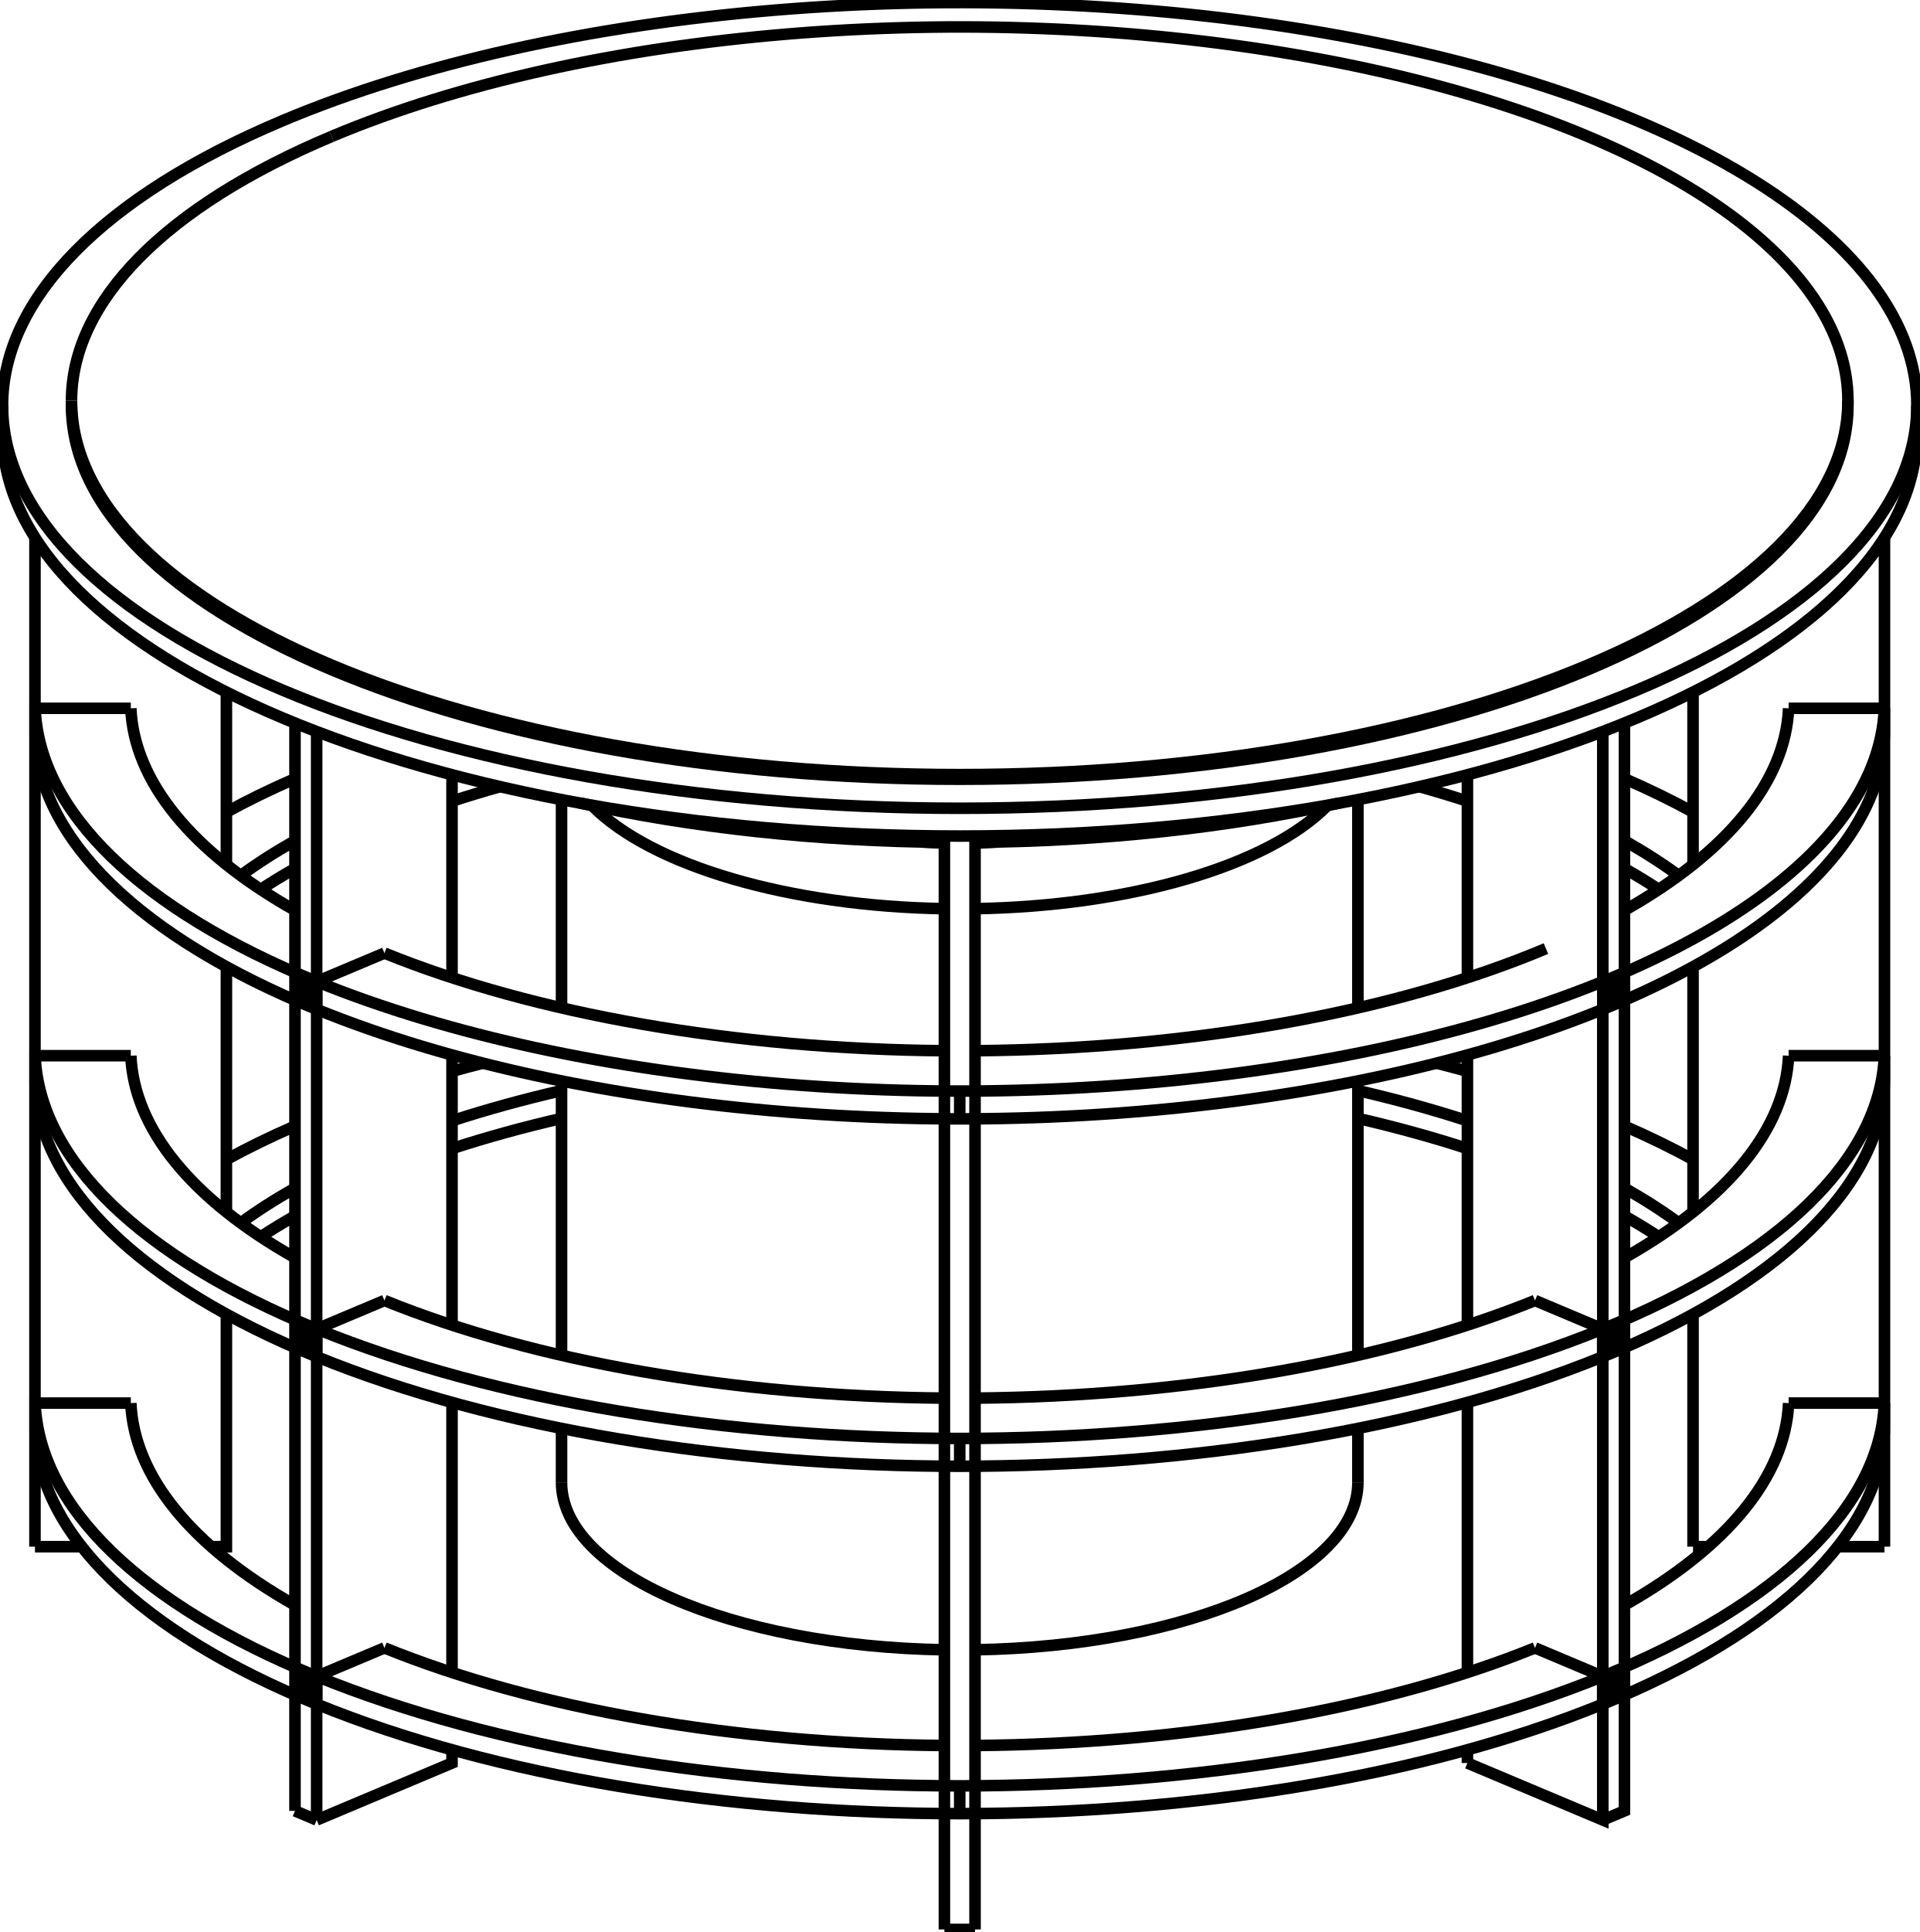
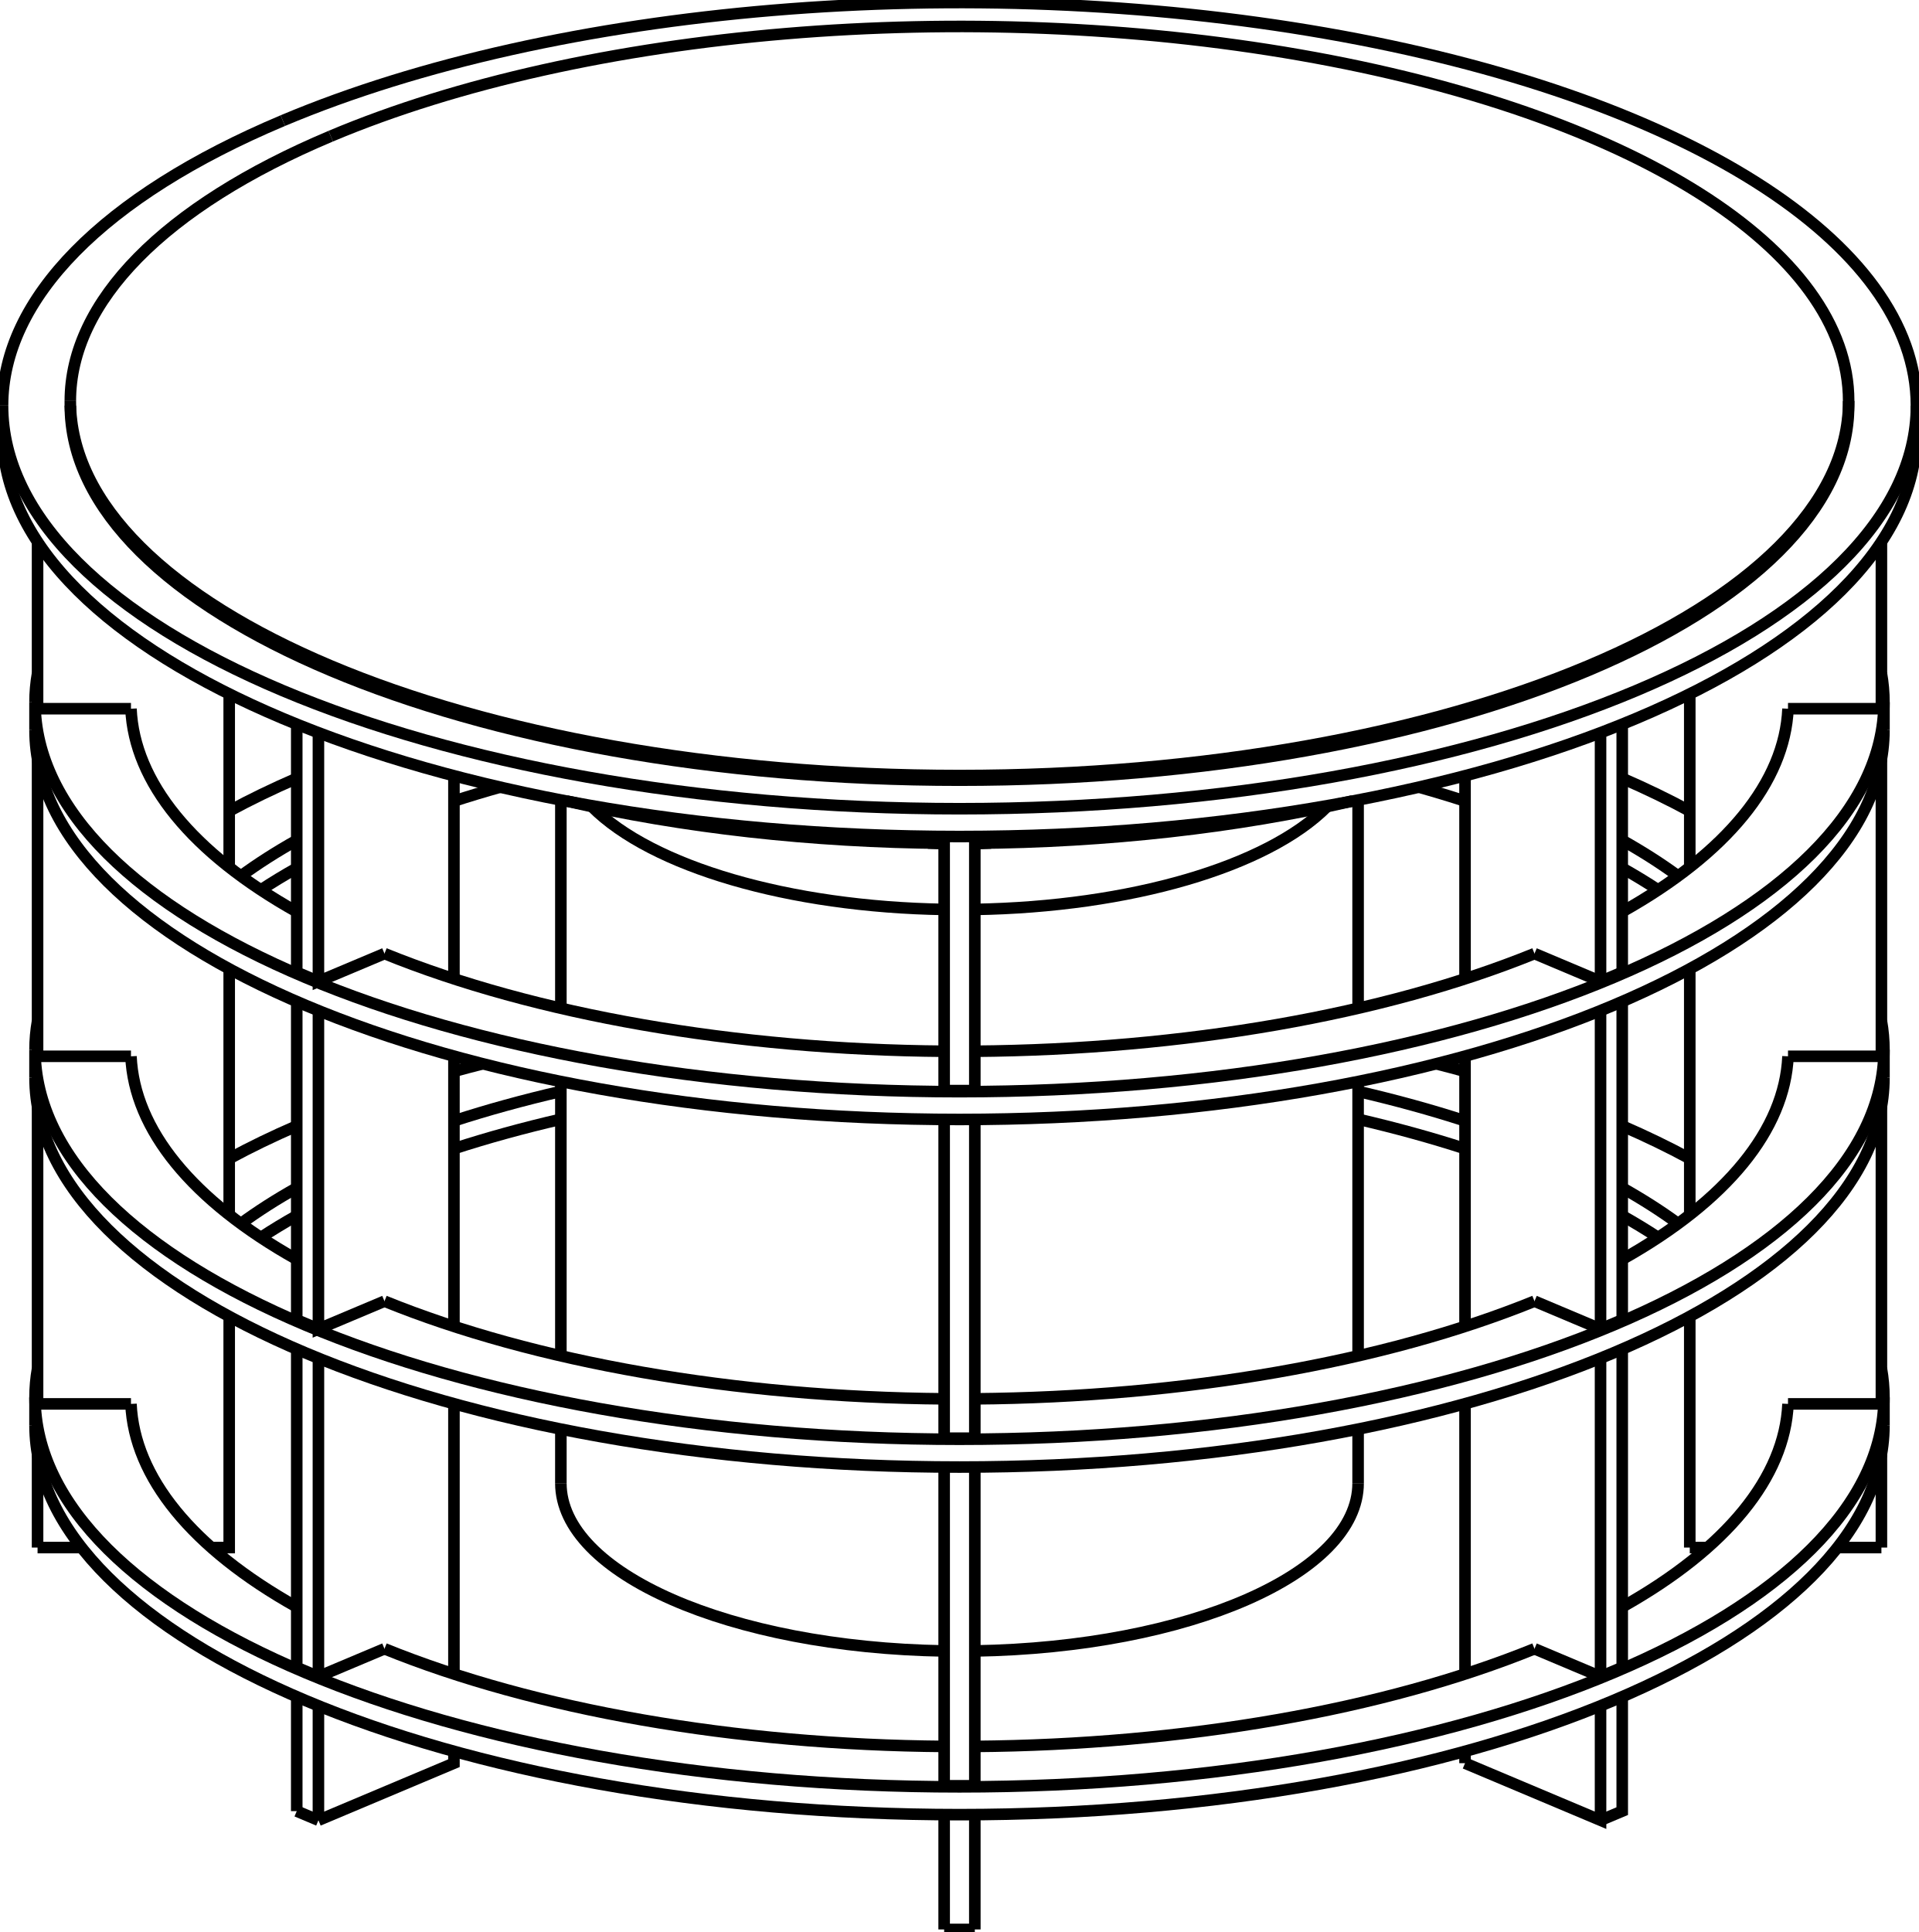
- <svg xmlns="http://www.w3.org/2000/svg" version="1.1" viewBox="-376 -380.144 752 756.759" fill="none" stroke="black" stroke-width="0.6%" vector-effect="non-scaling-stroke">
-   <path d="M 198.909 310.431 L 251.942 332.747 L 251.942 -93.58" />
-   <path d="M 198.909 310.431 L 198.909 305.225" />
-   <path d="M 198.909 274.964 L 198.909 169.152" />
-   <path d="M 198.909 138.89 L 198.909 33.079" />
-   <path d="M 198.909 2.817 L 198.909 -76.689" />
-   <path d="M 251.907 140.415 L 251.907 151.301" />
-   <path d="M 251.907 140.415 L 225.386 129.255" />
-   <path d="M 251.907 276.488 L 251.907 287.374" />
-   <path d="M 251.907 276.488 L 225.386 265.329" />
-   <path d="M 251.942 332.747 L 260.427 329.176 L 260.427 -96.921" />
-   <path d="M 256.185 13.457 L 256.185 2.571" />
-   <path d="M 256.185 138.645 L 256.185 149.531" />
-   <path d="M 256.185 274.718 L 256.185 285.604" />
-   <path d="M -375 -210.46 A 375 157.798 180 0 0 375 -210.46" />
-   <path d="M 148.935 -65.641 A 320.5 134.865 360 0 1 6 -50.218" />
-   <path d="M -6 -50.218 A 320.5 134.865 360 0 1 -148.935 -65.641" />
-   <path d="M 6 167.494 A 324.8 136.674 180 0 0 225.386 129.255" />
-   <path d="M 6 303.568 A 324.8 136.674 180 0 0 225.386 265.329" />
-   <path d="M -265.165 -332.926 A 375 157.798 360 0 1 375 -221.346 A 375 157.798 360 0 1 -375 -221.346 A 375 157.798 360 0 1 -265.165 -332.926 Z" />
-   <path d="M 362.3 225.685 L 362.3 -169.741" />
-   <path d="M 287.3 225.685 L 293.241 225.685" />
-   <path d="M 343.967 225.685 L 362.3 225.685" />
-   <path d="M 287.3 225.685 L 287.3 134.61" />
-   <path d="M 287.3 94.596 L 287.3 -1.464" />
-   <path d="M 287.3 -41.477 L 287.3 -109.046" />
-   <path d="M 362.25 -102.705 L 362.25 -91.819" />
-   <path d="M 362.25 -102.705 L 324.745 -102.705" />
-   <path d="M 362.25 33.368 L 362.25 44.254" />
-   <path d="M 362.25 33.368 L 324.745 33.368" />
-   <path d="M 362.25 169.441 L 362.25 180.327" />
-   <path d="M 362.25 169.441 L 324.745 169.441" />
-   <path d="M 6 375.614 L 6 -52.682" />
-   <path d="M -6 375.614 L 6 375.614" />
-   <path d="M -6 375.614 L -6 -52.682" />
-   <path d="M 0 47.224 L 0 58.11" />
-   <path d="M 0 183.297 L 0 194.183" />
-   <path d="M 0 319.371 L 0 330.257" />
-   <path d="M -251.942 332.747 L -198.909 310.431 L -198.909 305.225" />
-   <path d="M -198.909 274.964 L -198.909 169.152" />
-   <path d="M -198.909 138.89 L -198.909 33.079" />
-   <path d="M -198.909 2.817 L -198.909 -76.689" />
-   <path d="M -251.942 332.747 L -251.942 -93.58" />
-   <path d="M -225.386 -6.818 L -251.907 4.342 L -251.907 15.228 A 362.3 152.454 180 0 0 362.25 -91.819" />
-   <path d="M -225.386 129.255 L -251.907 140.415 L -251.907 151.301 A 362.3 152.454 180 0 0 251.907 151.301" />
-   <path d="M -225.386 265.329 L -251.907 276.488 L -251.907 287.374 A 362.3 152.454 180 0 0 251.907 287.374" />
-   <path d="M -260.427 329.176 L -251.942 332.747" />
-   <path d="M -260.427 329.176 L -260.427 -96.921" />
-   <path d="M -256.185 2.571 L -256.185 13.457" />
-   <path d="M -256.185 138.645 L -256.185 149.531" />
-   <path d="M -256.185 274.718 L -256.185 285.604" />
-   <path d="M -362.3 225.685 L -343.967 225.685" />
-   <path d="M -293.241 225.685 L -287.3 225.685 L -287.3 134.61" />
-   <path d="M -287.3 94.596 L -287.3 -1.464" />
-   <path d="M -287.3 -41.477 L -287.3 -109.046" />
-   <path d="M -362.3 225.685 L -362.3 -169.741" />
-   <path d="M -324.745 -102.705 L -362.25 -102.705 L -362.25 -91.819 A 362.3 152.454 180 0 0 -251.942 15.213" />
-   <path d="M -324.745 33.368 L -362.25 33.368 L -362.25 44.254 A 362.3 152.454 180 0 0 -251.942 151.287" />
-   <path d="M -324.745 169.441 L -362.25 169.441 L -362.25 180.327 A 362.3 152.454 180 0 0 -251.942 287.36" />
-   <path d="M 260.427 -75.143 A 362.3 152.454 360 0 1 287.3 -62.037" />
-   <path d="M 362.25 33.368 A 362.3 152.454 360 0 1 251.942 140.401" />
-   <path d="M 251.907 140.415 A 362.3 152.454 360 0 1 -251.907 140.415" />
-   <path d="M -251.942 140.401 A 362.3 152.454 360 0 1 -362.25 33.368" />
-   <path d="M -287.3 -62.037 A 362.3 152.454 360 0 1 -260.427 -75.143" />
-   <path d="M 260.427 112.517 A 324.8 136.674 180 0 0 324.745 33.368" />
-   <path d="M 281.696 -37.193 A 324.8 136.674 180 0 0 260.427 -50.831" />
-   <path d="M -260.427 -50.831 A 324.8 136.674 180 0 0 -281.696 -37.193" />
-   <path d="M -324.745 33.368 A 324.8 136.674 180 0 0 -260.427 112.517" />
-   <path d="M -225.386 129.255 A 324.8 136.674 180 0 0 -6 167.494" />
-   <path d="M 251.942 151.287 A 362.3 152.454 180 0 0 362.25 44.254" />
-   <path d="M 260.427 -39.945 A 324.8 136.674 360 0 1 273.866 -31.75" />
-   <path d="M 180.017 -72.033 A 324.8 136.674 360 0 1 198.909 -66.318" />
-   <path d="M -198.909 -66.318 A 324.8 136.674 360 0 1 -180.017 -72.033" />
-   <path d="M -273.866 -31.75 A 324.8 136.674 360 0 1 -260.427 -39.945" />
-   <path d="M -198.909 39.494 A 362.3 152.454 360 0 1 -186.789 36.286" />
-   <path d="M 186.789 36.286 A 362.3 152.454 360 0 1 198.909 39.494" />
-   <path d="M 260.427 60.931 A 362.3 152.454 360 0 1 287.3 74.036" />
-   <path d="M 362.25 169.441 A 362.3 152.454 360 0 1 251.942 276.474" />
-   <path d="M 251.907 276.488 A 362.3 152.454 360 0 1 -251.907 276.488" />
-   <path d="M -251.942 276.474 A 362.3 152.454 360 0 1 -362.25 169.441" />
-   <path d="M -287.3 74.036 A 362.3 152.454 360 0 1 -260.427 60.931" />
-   <path d="M 260.427 248.591 A 324.8 136.674 180 0 0 324.745 169.441" />
-   <path d="M 281.696 98.88 A 324.8 136.674 180 0 0 260.427 85.243" />
-   <path d="M 198.909 58.87 A 324.8 136.674 180 0 0 156 47.039" />
-   <path d="M -156 47.039 A 324.8 136.674 180 0 0 -198.909 58.87" />
-   <path d="M -260.427 85.243 A 324.8 136.674 180 0 0 -281.696 98.88" />
-   <path d="M -324.745 169.441 A 324.8 136.674 180 0 0 -260.427 248.591" />
-   <path d="M -225.386 265.329 A 324.8 136.674 180 0 0 -6 303.568" />
-   <path d="M 251.942 287.36 A 362.3 152.454 180 0 0 362.25 180.327" />
-   <path d="M 260.427 96.129 A 324.8 136.674 360 0 1 273.866 104.323" />
-   <path d="M 156 57.925 A 324.8 136.674 360 0 1 198.909 69.755" />
-   <path d="M -198.909 69.755 A 324.8 136.674 360 0 1 -156 57.925" />
-   <path d="M -273.866 104.323 A 324.8 136.674 360 0 1 -260.427 96.129" />
-   <path d="M 347.98 -221.346 A 347.98 146.428 360 0 1 -347.98 -221.346" />
-   <path d="M -246.059 -326.701 A 347.98 146.428 360 0 1 347.98 -223.16 L 347.98 -221.346" />
-   <path d="M 347.98 -223.16 A 347.98 146.428 360 0 1 -347.98 -223.16 L -347.98 -221.346" />
-   <path d="M -347.98 -223.16 A 347.98 146.428 360 0 1 -246.059 -326.701" />
-   <path d="M 15.174 -50.346 A 95 39.976 360 0 1 6 -49.913" />
-   <path d="M -6 -49.913 A 95 39.976 360 0 1 -15.174 -50.346" />
-   <path d="M 144.017 -64.577 A 156 65.644 360 0 1 6 -24.213" />
-   <path d="M -6 -24.213 A 156 65.644 360 0 1 -144.017 -64.577" />
-   <path d="M -156 200.481 A 156 65.644 180 0 0 -6 266.077" />
-   <path d="M 6 266.077 A 156 65.644 180 0 0 156 200.481" />
-   <path d="M 362.25 -102.705 A 362.3 152.454 360 0 1 -251.907 4.342" />
-   <path d="M -251.942 4.328 A 362.3 152.454 360 0 1 -362.25 -102.705" />
-   <path d="M 260.427 -23.556 A 324.8 136.674 180 0 0 324.745 -102.705" />
-   <path d="M -324.745 -102.705 A 324.8 136.674 180 0 0 -260.427 -23.556" />
-   <path d="M -225.386 -6.818 A 324.8 136.674 180 0 0 -6 31.421" />
-   <path d="M 6 31.421 A 324.8 136.674 180 0 0 229.668 -8.587" />
-   <path d="M -375 -221.346 L -375 -210.46" />
-   <path d="M 375 -221.346 L 375 -210.46" />
-   <path d="M -156 -66.964 L -156 14.648" />
-   <path d="M -156 43.254 L -156 150.721" />
-   <path d="M -156 179.327 L -156 200.481" />
-   <path d="M 156 -66.964 L 156 14.648" />
-   <path d="M 156 43.254 L 156 150.721" />
-   <path d="M 156 179.327 L 156 200.481" />
+ <svg xmlns="http://www.w3.org/2000/svg" version="1.1" viewBox="-375.5 -380.054 751 756.152" fill="none" stroke="black" stroke-width="0.6%" vector-effect="non-scaling-stroke">
+   <path d="M 197.848 310.027 L 250.881 332.368 L 250.881 287.577" />
+   <path d="M 250.881 276.137 L 225.033 265.248" />
+   <path d="M 250.881 276.137 L 250.881 151.536" />
+   <path d="M 250.881 140.096 L 225.033 129.207" />
+   <path d="M 250.881 140.096 L 250.881 15.494" />
+   <path d="M 250.881 4.055 L 225.033 -6.834" />
+   <path d="M 250.881 4.055 L 250.881 -93.282" />
+   <path d="M 197.848 310.027 L 197.848 305.364" />
+   <path d="M 197.848 275.122 L 197.848 169.323" />
+   <path d="M 197.848 139.081 L 197.848 33.282" />
+   <path d="M 197.848 3.039 L 197.848 -76.462" />
+   <path d="M 250.881 332.368 L 259.367 328.793 L 259.367 284.021" />
+   <path d="M -361.8 177.76 A 361.8 152.411 180 0 0 361.8 177.76" />
+   <path d="M -273.421 104.298 A 324.3 136.614 360 0 1 -259.367 95.751" />
+   <path d="M -197.848 69.516 A 324.3 136.614 360 0 1 -156 57.991" />
+   <path d="M 156 57.991 A 324.3 136.614 360 0 1 197.848 69.516" />
+   <path d="M 259.367 95.751 A 324.3 136.614 360 0 1 273.421 104.298" />
+   <path d="M 6 303.468 A 324.3 136.614 180 0 0 225.033 265.248" />
+   <path d="M -197.848 39.274 A 361.8 152.411 360 0 1 -186.507 36.278" />
+   <path d="M 186.507 36.278 A 361.8 152.411 360 0 1 197.848 39.274" />
+   <path d="M 259.367 60.617 A 361.8 152.411 360 0 1 285.8 73.421" />
+   <path d="M 360.8 155.553 A 361.8 152.411 360 0 1 361.8 166.877 A 361.8 152.411 360 0 1 -361.8 166.877 A 361.8 152.411 360 0 1 -360.8 155.553" />
+   <path d="M -285.8 73.421 A 361.8 152.411 360 0 1 -259.367 60.617" />
+   <path d="M 259.367 272.563 L 250.881 276.137" />
+   <path d="M 6 318.867 L -6 318.867 L -6 194.109" />
+   <path d="M -225.033 265.248 A 324.3 136.614 180 0 0 -6 303.468" />
+   <path d="M -225.033 265.248 L -250.881 276.137 L -259.367 272.563 L -259.367 147.98" />
+   <path d="M -324.244 169.405 A 324.3 136.614 180 0 0 -259.367 248.887" />
+   <path d="M -324.244 169.405 L -360.8 169.405 L -360.8 53.043" />
+   <path d="M -259.367 84.868 A 324.3 136.614 180 0 0 -281.243 98.857" />
+   <path d="M -156 47.108 A 324.3 136.614 180 0 0 -197.848 58.633" />
+   <path d="M 197.848 58.633 A 324.3 136.614 180 0 0 156 47.108" />
+   <path d="M 281.243 98.857 A 324.3 136.614 180 0 0 259.367 84.868" />
+   <path d="M 360.8 169.405 L 324.244 169.405" />
+   <path d="M 259.367 248.887 A 324.3 136.614 180 0 0 324.244 169.405" />
+   <path d="M 259.367 272.563 L 259.367 147.98" />
+   <path d="M -361.8 41.719 A 361.8 152.411 180 0 0 361.8 41.719" />
+   <path d="M -273.421 -31.743 A 324.3 136.614 360 0 1 -259.367 -40.29" />
+   <path d="M -197.848 -66.525 A 324.3 136.614 360 0 1 -179.711 -72" />
+   <path d="M 179.711 -72 A 324.3 136.614 360 0 1 197.848 -66.525" />
+   <path d="M 259.367 -40.29 A 324.3 136.614 360 0 1 273.421 -31.743" />
+   <path d="M 6 167.426 A 324.3 136.614 180 0 0 225.033 129.207" />
+   <path d="M 259.367 -75.425 A 361.8 152.411 360 0 1 285.8 -62.62" />
+   <path d="M 360.8 19.512 A 361.8 152.411 360 0 1 361.8 30.836 L 361.8 41.719" />
+   <path d="M 361.8 30.836 A 361.8 152.411 360 0 1 -361.8 30.836 L -361.8 41.719" />
+   <path d="M -361.8 30.836 A 361.8 152.411 360 0 1 -360.8 19.512" />
+   <path d="M -285.8 -62.62 A 361.8 152.411 360 0 1 -259.367 -75.425" />
+   <path d="M 259.367 136.522 L 250.881 140.096" />
+   <path d="M 6 182.826 L -6 182.826 L -6 58.068" />
+   <path d="M -225.033 129.207 A 324.3 136.614 180 0 0 -6 167.426" />
+   <path d="M -225.033 129.207 L -250.881 140.096 L -250.881 15.494" />
+   <path d="M -250.881 140.096 L -259.367 136.522 L -259.367 11.939" />
+   <path d="M -324.244 33.364 A 324.3 136.614 180 0 0 -259.367 112.845" />
+   <path d="M -324.244 33.364 L -360.8 33.364 L -360.8 -82.998" />
+   <path d="M -259.367 -51.173 A 324.3 136.614 180 0 0 -281.243 -37.185" />
+   <path d="M 281.243 -37.185 A 324.3 136.614 180 0 0 259.367 -51.173" />
+   <path d="M 360.8 33.364 L 324.244 33.364" />
+   <path d="M 259.367 112.845 A 324.3 136.614 180 0 0 324.244 33.364" />
+   <path d="M 259.367 136.522 L 259.367 11.939" />
+   <path d="M -361.8 -94.322 A 361.8 152.411 180 0 0 361.8 -94.322" />
+   <path d="M 6 31.385 A 324.3 136.614 180 0 0 225.033 -6.834" />
+   <path d="M 360.8 -116.529 A 361.8 152.411 360 0 1 361.8 -105.205 L 361.8 -94.322" />
+   <path d="M 361.8 -105.205 A 361.8 152.411 360 0 1 -361.8 -105.205 L -361.8 -94.322" />
+   <path d="M -361.8 -105.205 A 361.8 152.411 360 0 1 -360.8 -116.529" />
+   <path d="M 259.367 0.48 L 250.881 4.055" />
+   <path d="M 6 46.784 L -6 46.784 L -6 -52.67" />
+   <path d="M -225.033 -6.834 A 324.3 136.614 180 0 0 -6 31.385" />
+   <path d="M -225.033 -6.834 L -250.881 4.055 L -250.881 -93.282" />
+   <path d="M -250.881 4.055 L -259.367 0.48 L -259.367 -96.609" />
+   <path d="M -324.244 -102.678 A 324.3 136.614 180 0 0 -259.367 -23.196" />
+   <path d="M -324.244 -102.678 L -360.8 -102.678 L -360.8 -168.13" />
+   <path d="M 360.8 -102.678 L 324.244 -102.678" />
+   <path d="M 259.367 -23.196 A 324.3 136.614 180 0 0 324.244 -102.678" />
+   <path d="M 259.367 0.48 L 259.367 -96.609" />
+   <path d="M -374.5 -210.41 A 374.5 157.761 180 0 0 374.5 -210.41" />
+   <path d="M 153.877 -66.582 A 320.5 135.013 360 0 1 6 -50.027" />
+   <path d="M -6 -50.027 A 320.5 135.013 360 0 1 -153.877 -66.582" />
+   <path d="M 6 46.784 L 6 -52.67" />
+   <path d="M 6 182.826 L 6 58.068" />
+   <path d="M 6 318.867 L 6 194.109" />
+   <path d="M 6 375.097 L 6 330.15" />
+   <path d="M -6 375.097 L 6 375.097" />
+   <path d="M -6 375.097 L -6 330.15" />
+   <path d="M -250.881 332.368 L -197.848 310.027 L -197.848 305.364" />
+   <path d="M -197.848 275.122 L -197.848 169.323" />
+   <path d="M -197.848 139.081 L -197.848 33.282" />
+   <path d="M -197.848 3.039 L -197.848 -76.462" />
+   <path d="M -250.881 276.137 L -250.881 151.536" />
+   <path d="M -250.881 332.368 L -250.881 287.577" />
+   <path d="M -259.367 328.793 L -250.881 332.368" />
+   <path d="M -259.367 328.793 L -259.367 284.021" />
+   <path d="M -360.8 225.635 L -343.487 225.635" />
+   <path d="M -292.772 225.635 L -285.8 225.635 L -285.8 135.175" />
+   <path d="M -285.8 95.398 L -285.8 -0.866" />
+   <path d="M -285.8 -40.643 L -285.8 -108.462" />
+   <path d="M -360.8 225.635 L -360.8 189.084" />
+   <path d="M 360.8 225.635 L 360.8 189.084" />
+   <path d="M 285.8 225.635 L 292.772 225.635" />
+   <path d="M 343.487 225.635 L 360.8 225.635" />
+   <path d="M 360.8 169.405 L 360.8 53.043" />
+   <path d="M 360.8 33.364 L 360.8 -82.998" />
+   <path d="M 360.8 -102.678 L 360.8 -168.13" />
+   <path d="M 285.8 225.635 L 285.8 135.175" />
+   <path d="M 285.8 95.398 L 285.8 -0.866" />
+   <path d="M 285.8 -40.643 L 285.8 -108.462" />
+   <path d="M -264.811 -332.847 A 374.5 157.761 360 0 1 374.5 -221.294 L 374.5 -210.41" />
+   <path d="M 374.5 -221.294 A 374.5 157.761 360 0 1 -374.5 -221.294 L -374.5 -210.41" />
+   <path d="M -374.5 -221.294 A 374.5 157.761 360 0 1 -264.811 -332.847" />
+   <path d="M 347.98 -221.294 A 347.98 146.589 360 0 1 -347.98 -221.294" />
+   <path d="M -246.059 -326.762 A 347.98 146.589 360 0 1 347.98 -223.108 L 347.98 -221.294" />
+   <path d="M 347.98 -223.108 A 347.98 146.589 360 0 1 -347.98 -223.108 L -347.98 -221.294" />
+   <path d="M -347.98 -223.108 A 347.98 146.589 360 0 1 -246.059 -326.762" />
+   <path d="M 12.246 -50.102 A 95 40.019 360 0 1 6 -49.848" />
+   <path d="M -6 -49.848 A 95 40.019 360 0 1 -12.246 -50.102" />
+   <path d="M 143.857 -64.368 A 156 65.716 360 0 1 6 -24.12" />
+   <path d="M -6 -24.12 A 156 65.716 360 0 1 -143.857 -64.368" />
+   <path d="M -156 200.434 A 156 65.716 180 0 0 -6 266.102" />
+   <path d="M 6 266.102 A 156 65.716 180 0 0 156 200.434" />
+   <path d="M -361.8 166.877 L -361.8 177.76" />
+   <path d="M 361.8 166.877 L 361.8 177.76" />
+   <path d="M -156 -66.988 L -156 14.564" />
+   <path d="M -156 43.193 L -156 150.605" />
+   <path d="M -156 179.235 L -156 200.434" />
+   <path d="M 156 -66.988 L 156 14.564" />
+   <path d="M 156 43.193 L 156 150.605" />
+   <path d="M 156 179.235 L 156 200.434" />
</svg>
